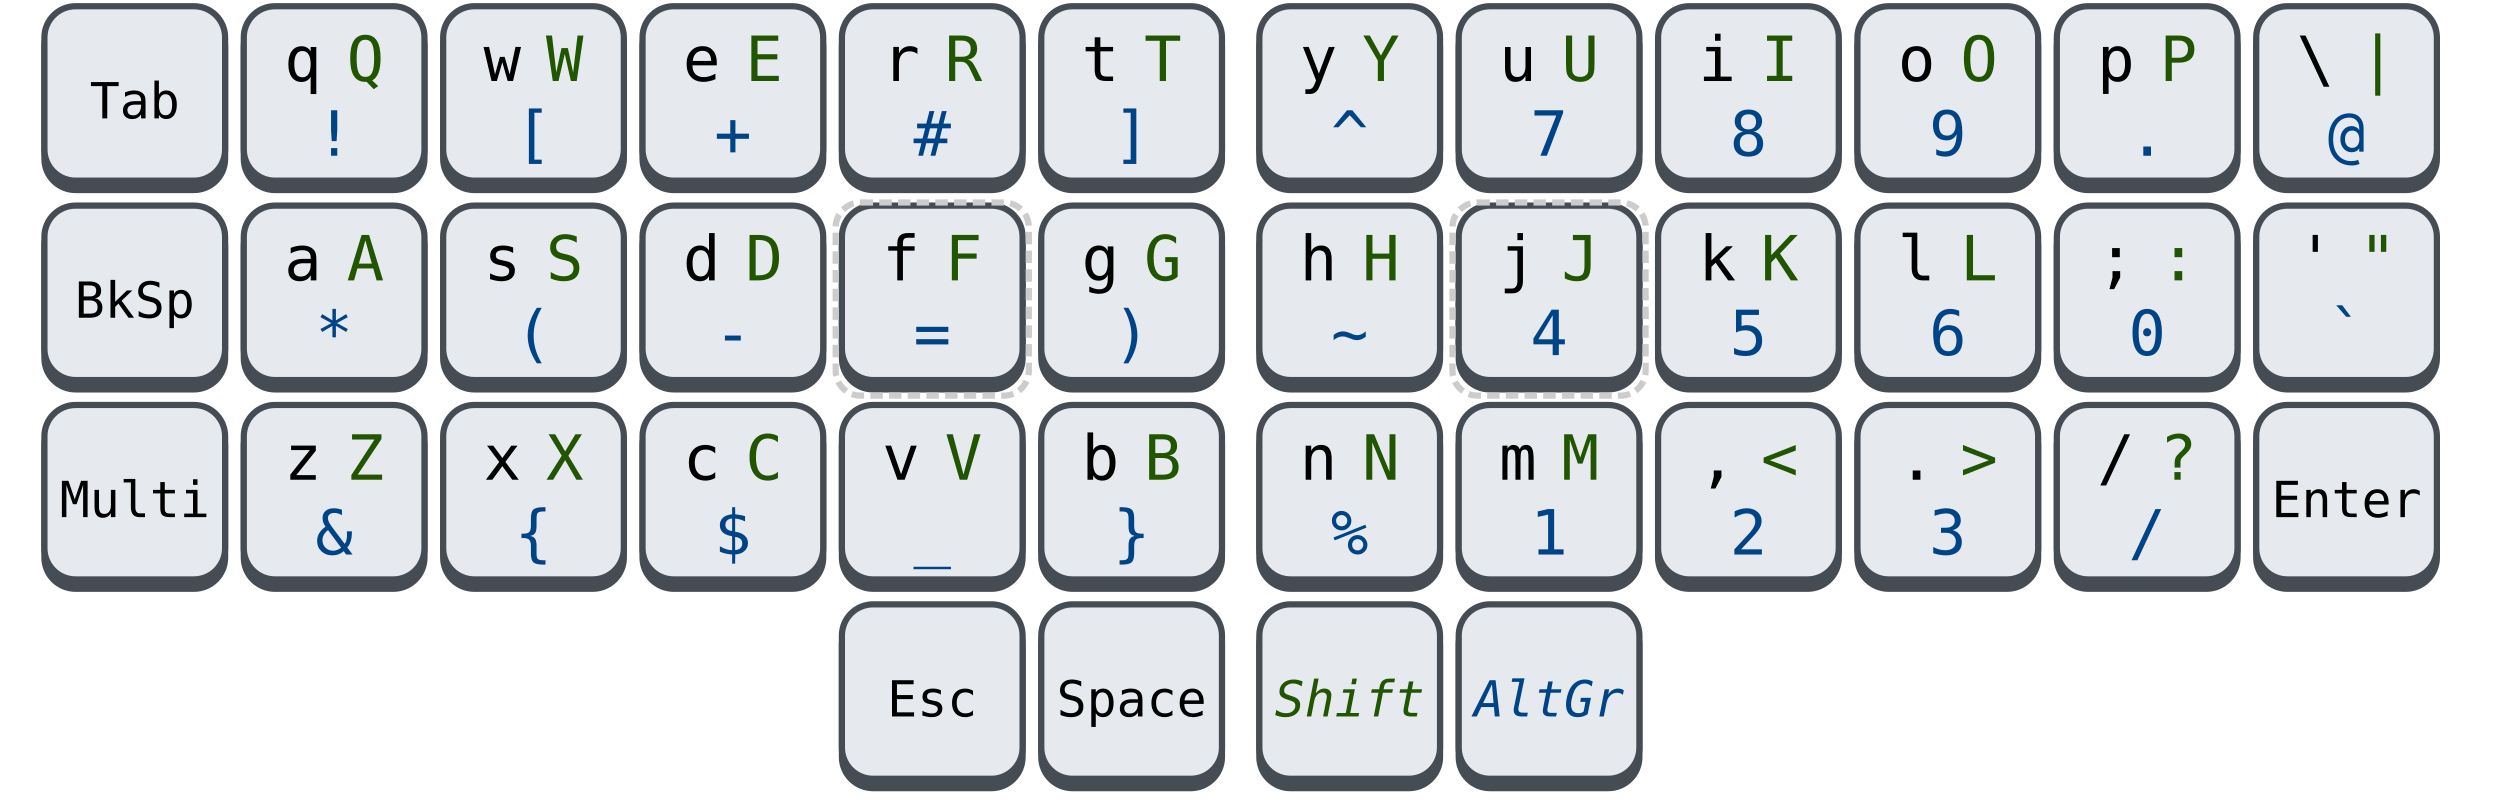
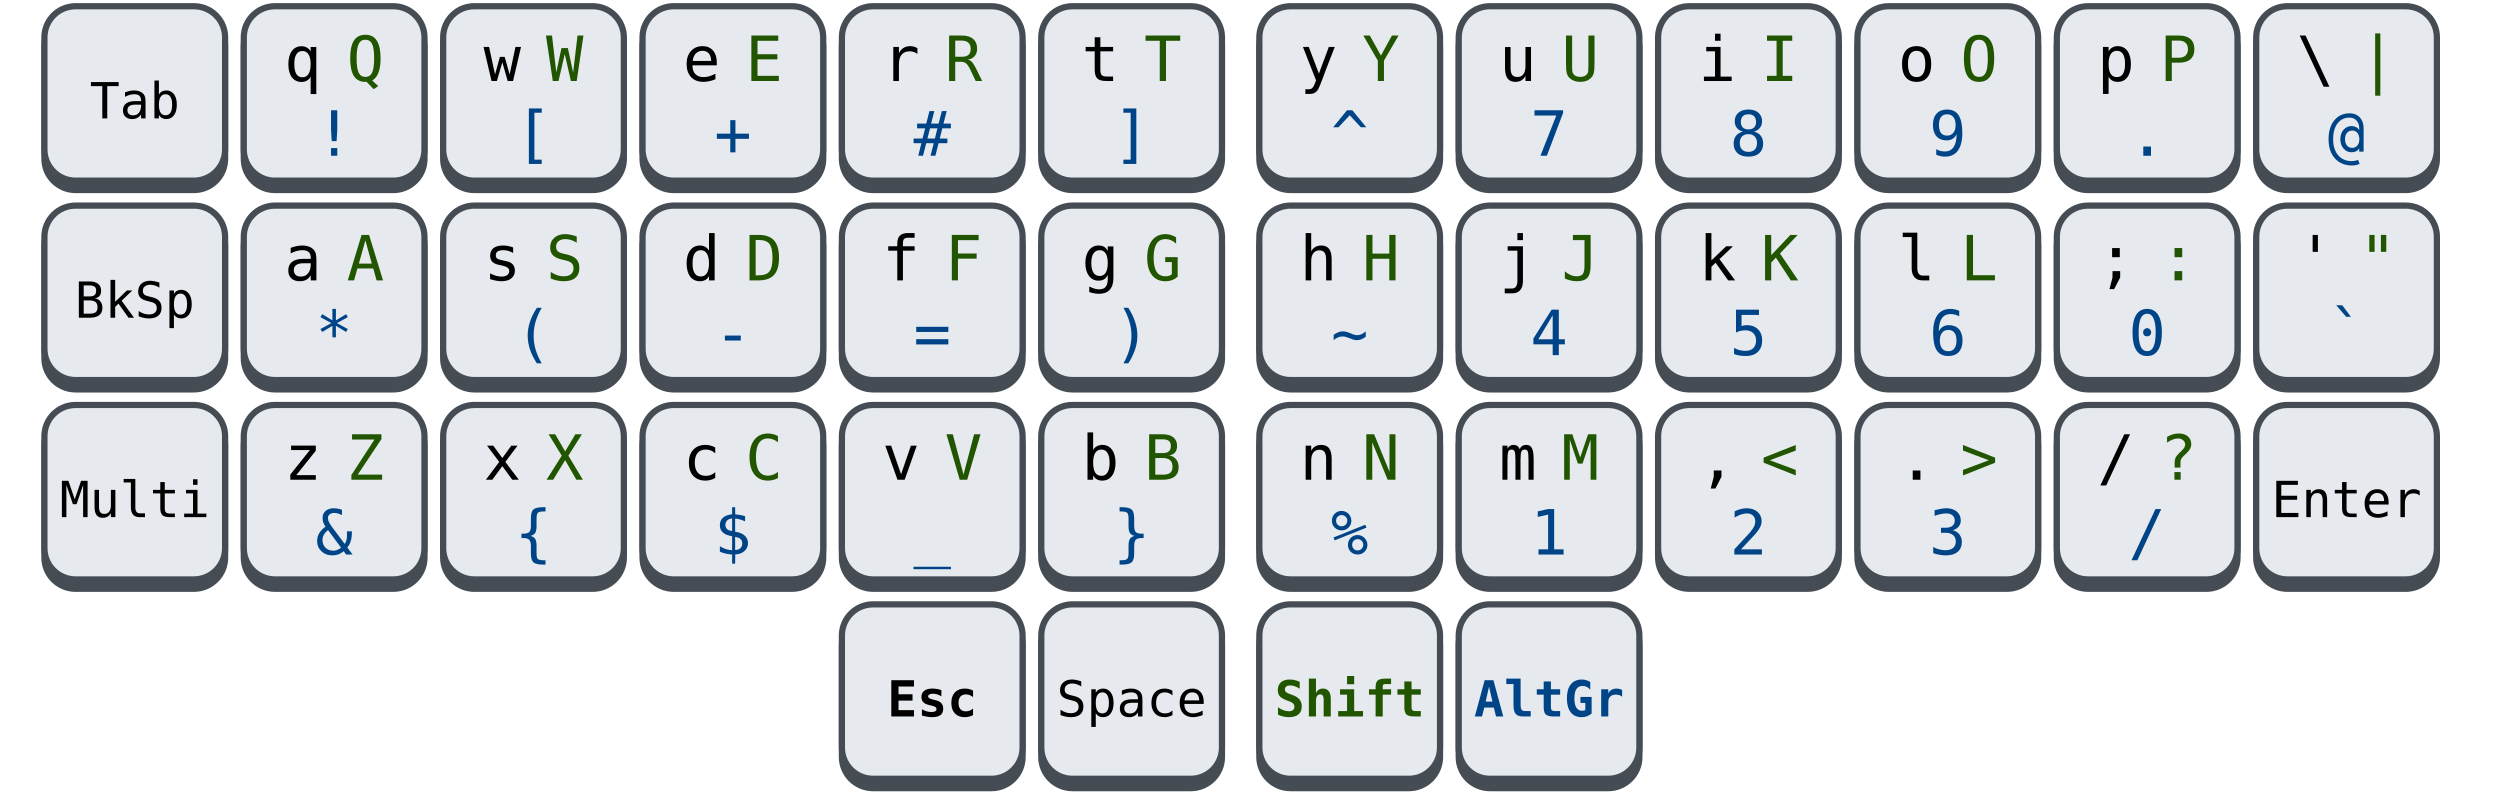
<svg xmlns="http://www.w3.org/2000/svg" width="784" height="254" version="1.1" viewBox="-1 -1 390 130">
  <defs>
    <style type="text/css">
text { font-size: 14px; text-anchor: middle; font-family: monospace; }
- .mod { font-style: italic; }
+ .mod { font-weight: bold; }
.c0 { transform: translate(15px, 0); }
.c1 { transform: translate(47px, 0); }
.c2 { transform: translate(79px, 0); }
.c3 { transform: translate(111px, 0); }
.c4 { transform: translate(143px, 0); }
.c5 { transform: translate(175px, 0); }
.r0 { transform: translate(0, 18px); }
.r1 { transform: translate(0, 50px); }
.r2 { transform: translate(0, 82px); }
.r3 { transform: translate(0, 114px); }
.tiny { font-size: 8px; }
.tiny text { font-size: 8px; }

g.kb &gt; g &gt; g &gt; text:nth-child(1) {
  font-size: 10px;
  transform: translate(-2px, -6px);
  text-anchor: end;
}
g.kb &gt; g &gt; g &gt; text:nth-child(2) {
  font-size: 10px;
  transform: translate(2px, -6px);
  text-anchor: start;
  fill: #225500;
}
g.kb &gt; g &gt; g &gt; text:nth-child(3) {
  font-size: 10px;
  fill: #004488;
  transform: translate(0px, 6px);
}
.shift {
  fill: #225500;
}
.altgr {
  fill: #004488;
}

</style>
    <g id="key">
      <rect width="29" height="28" ry="5" x="0.5" y="1.5" fill="#454C54" stroke="#454C54" stroke-width="1px" />
      <rect width="29" height="28" ry="5" x="0.5" fill="#E6EAEF" stroke="#454C54" stroke-width="1px" />
    </g>
    <g id="6x1">
      <use href="#key" x="0" y="0" />
      <use href="#key" x="32" y="0" />
      <use href="#key" x="64" y="0" />
      <use href="#key" x="96" y="0" />
      <use href="#key" x="128" y="0" />
      <use href="#key" x="160" y="0" />
    </g>
    <g id="left">
      <use href="#6x1" x="0" y="0" />
      <use href="#6x1" x="0" y="32" />
      <use href="#6x1" x="0" y="64" />
      <use href="#key" x="128" y="96" />
      <use href="#key" x="160" y="96" />
-       <rect x="127.5" y="31.5" width="31" height="31" ry="4" fill="none" stroke="#ccc" stroke-dasharray="2,1" />
    </g>
    <g id="right">
      <use href="#6x1" x="0" y="0" />
      <use href="#6x1" x="0" y="32" />
      <use href="#6x1" x="0" y="64" />
      <use href="#key" x="0" y="96" />
      <use href="#key" x="32" y="96" />
-       <rect x="31.5" y="31.5" width="31" height="31" ry="4" fill="none" stroke="#ccc" stroke-dasharray="2,1" />
    </g>
  </defs>
  <g class="kb" id="left-keyboard">
    <use href="#left" />
    <g class="r0">
      <text class="c0 tiny">Tab</text>
      <g class="c1">
        <text>q</text>
        <text>Q</text>
        <text>!</text>
      </g>
      <g class="c2">
        <text>w</text>
        <text>W</text>
        <text>[</text>
      </g>
      <g class="c3">
        <text>e</text>
        <text>E</text>
        <text>+</text>
      </g>
      <g class="c4">
        <text>r</text>
        <text>R</text>
        <text>#</text>
      </g>
      <g class="c5">
        <text>t</text>
        <text>T</text>
        <text>]</text>
      </g>
    </g>
    <g class="r1">
      <text class="c0 tiny">BkSp</text>
      <g class="c1">
        <text>a</text>
        <text>A</text>
        <text>*</text>
      </g>
      <g class="c2">
        <text>s</text>
        <text>S</text>
        <text>(</text>
      </g>
      <g class="c3">
        <text>d</text>
        <text>D</text>
        <text>-</text>
      </g>
      <g class="c4">
        <text>f</text>
        <text>F</text>
        <text>=</text>
      </g>
      <g class="c5">
        <text>g</text>
        <text>G</text>
        <text>)</text>
      </g>
    </g>
    <g class="r2">
      <text class="c0 tiny">Multi</text>
      <g class="c1">
        <text>z</text>
        <text>Z</text>
        <text>&amp;</text>
      </g>
      <g class="c2">
        <text>x</text>
        <text>X</text>
        <text>{</text>
      </g>
      <g class="c3">
        <text>c</text>
        <text>C</text>
        <text>$</text>
      </g>
      <g class="c4">
        <text>v</text>
        <text>V</text>
        <text>_</text>
      </g>
      <g class="c5">
        <text>b</text>
        <text>B</text>
        <text>}</text>
      </g>
    </g>
    <g class="r3">
-       <text class="c4 tiny">Esc</text>
+       <text class="c4 tiny mod">Esc</text>
      <text class="c5 tiny">Space</text>
    </g>
  </g>
  <g class="kb" id="right-keyboard" transform="translate(195, 0)">
    <use href="#right" />
    <g class="r0">
      <g class="c0">
        <text>y</text>
        <text>Y</text>
        <text>^</text>
      </g>
      <g class="c1">
        <text>u</text>
        <text>U</text>
        <text>7</text>
      </g>
      <g class="c2">
        <text>i</text>
        <text>I</text>
        <text>8</text>
      </g>
      <g class="c3">
        <text>o</text>
        <text>O</text>
        <text>9</text>
      </g>
      <g class="c4">
        <text>p</text>
        <text>P</text>
        <text>.</text>
      </g>
      <g class="c5">
        <text>\</text>
        <text>|</text>
        <text>@</text>
      </g>
    </g>
    <g class="r1">
      <g class="c0">
        <text>h</text>
        <text>H</text>
        <text>~</text>
      </g>
      <g class="c1">
        <text>j</text>
        <text>J</text>
        <text>4</text>
      </g>
      <g class="c2">
        <text>k</text>
        <text>K</text>
        <text>5</text>
      </g>
      <g class="c3">
        <text>l</text>
        <text>L</text>
        <text>6</text>
      </g>
      <g class="c4">
        <text>;</text>
        <text>:</text>
        <text>0</text>
      </g>
      <g class="c5">
        <text>'</text>
        <text>"</text>
        <text>`</text>
      </g>
    </g>
    <g class="r2">
      <g class="c0">
        <text>n</text>
        <text>N</text>
        <text>%</text>
      </g>
      <g class="c1">
        <text>m</text>
        <text>M</text>
        <text>1</text>
      </g>
      <g class="c2">
        <text>,</text>
        <text>&lt;</text>
        <text>2</text>
      </g>
      <g class="c3">
        <text>.</text>
        <text>&gt;</text>
        <text>3</text>
      </g>
      <g class="c4">
        <text>/</text>
        <text>?</text>
        <text>/</text>
      </g>
      <text class="c5 tiny">Enter</text>
    </g>
    <g class="r3">
      <text class="c0 tiny shift mod">Shift</text>
      <text class="c1 tiny altgr mod">AltGr</text>
    </g>
  </g>
</svg>
